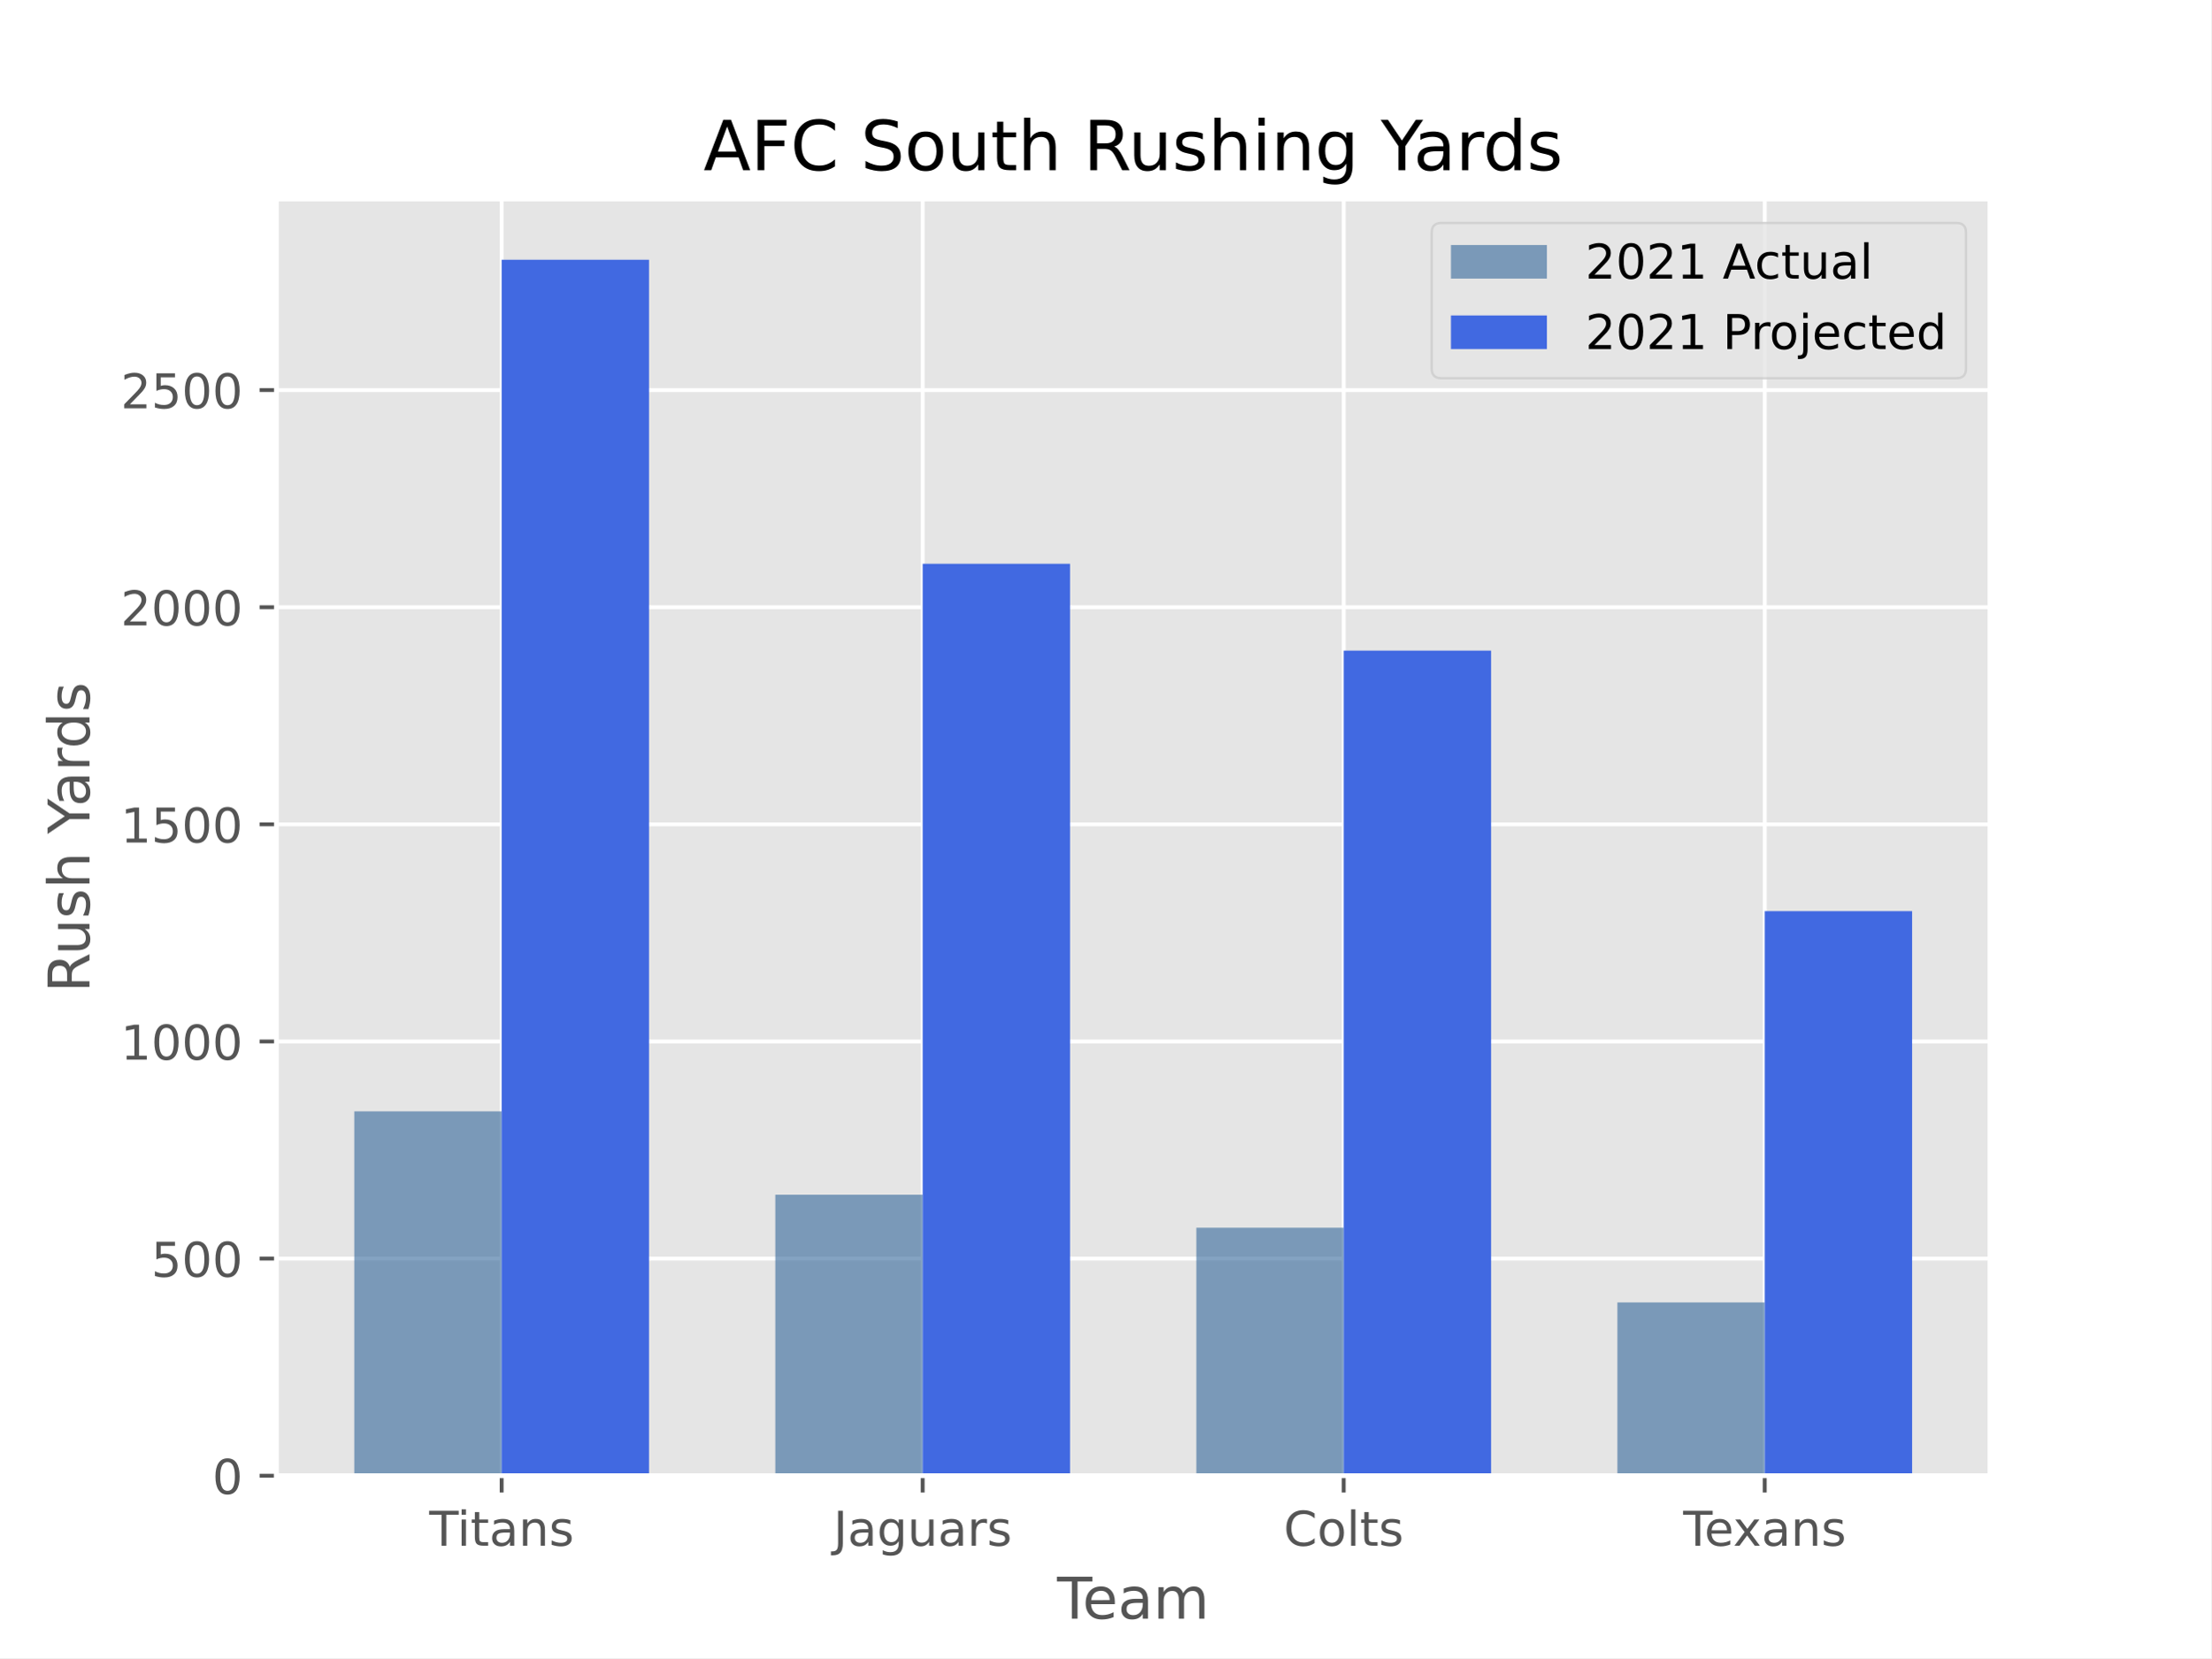
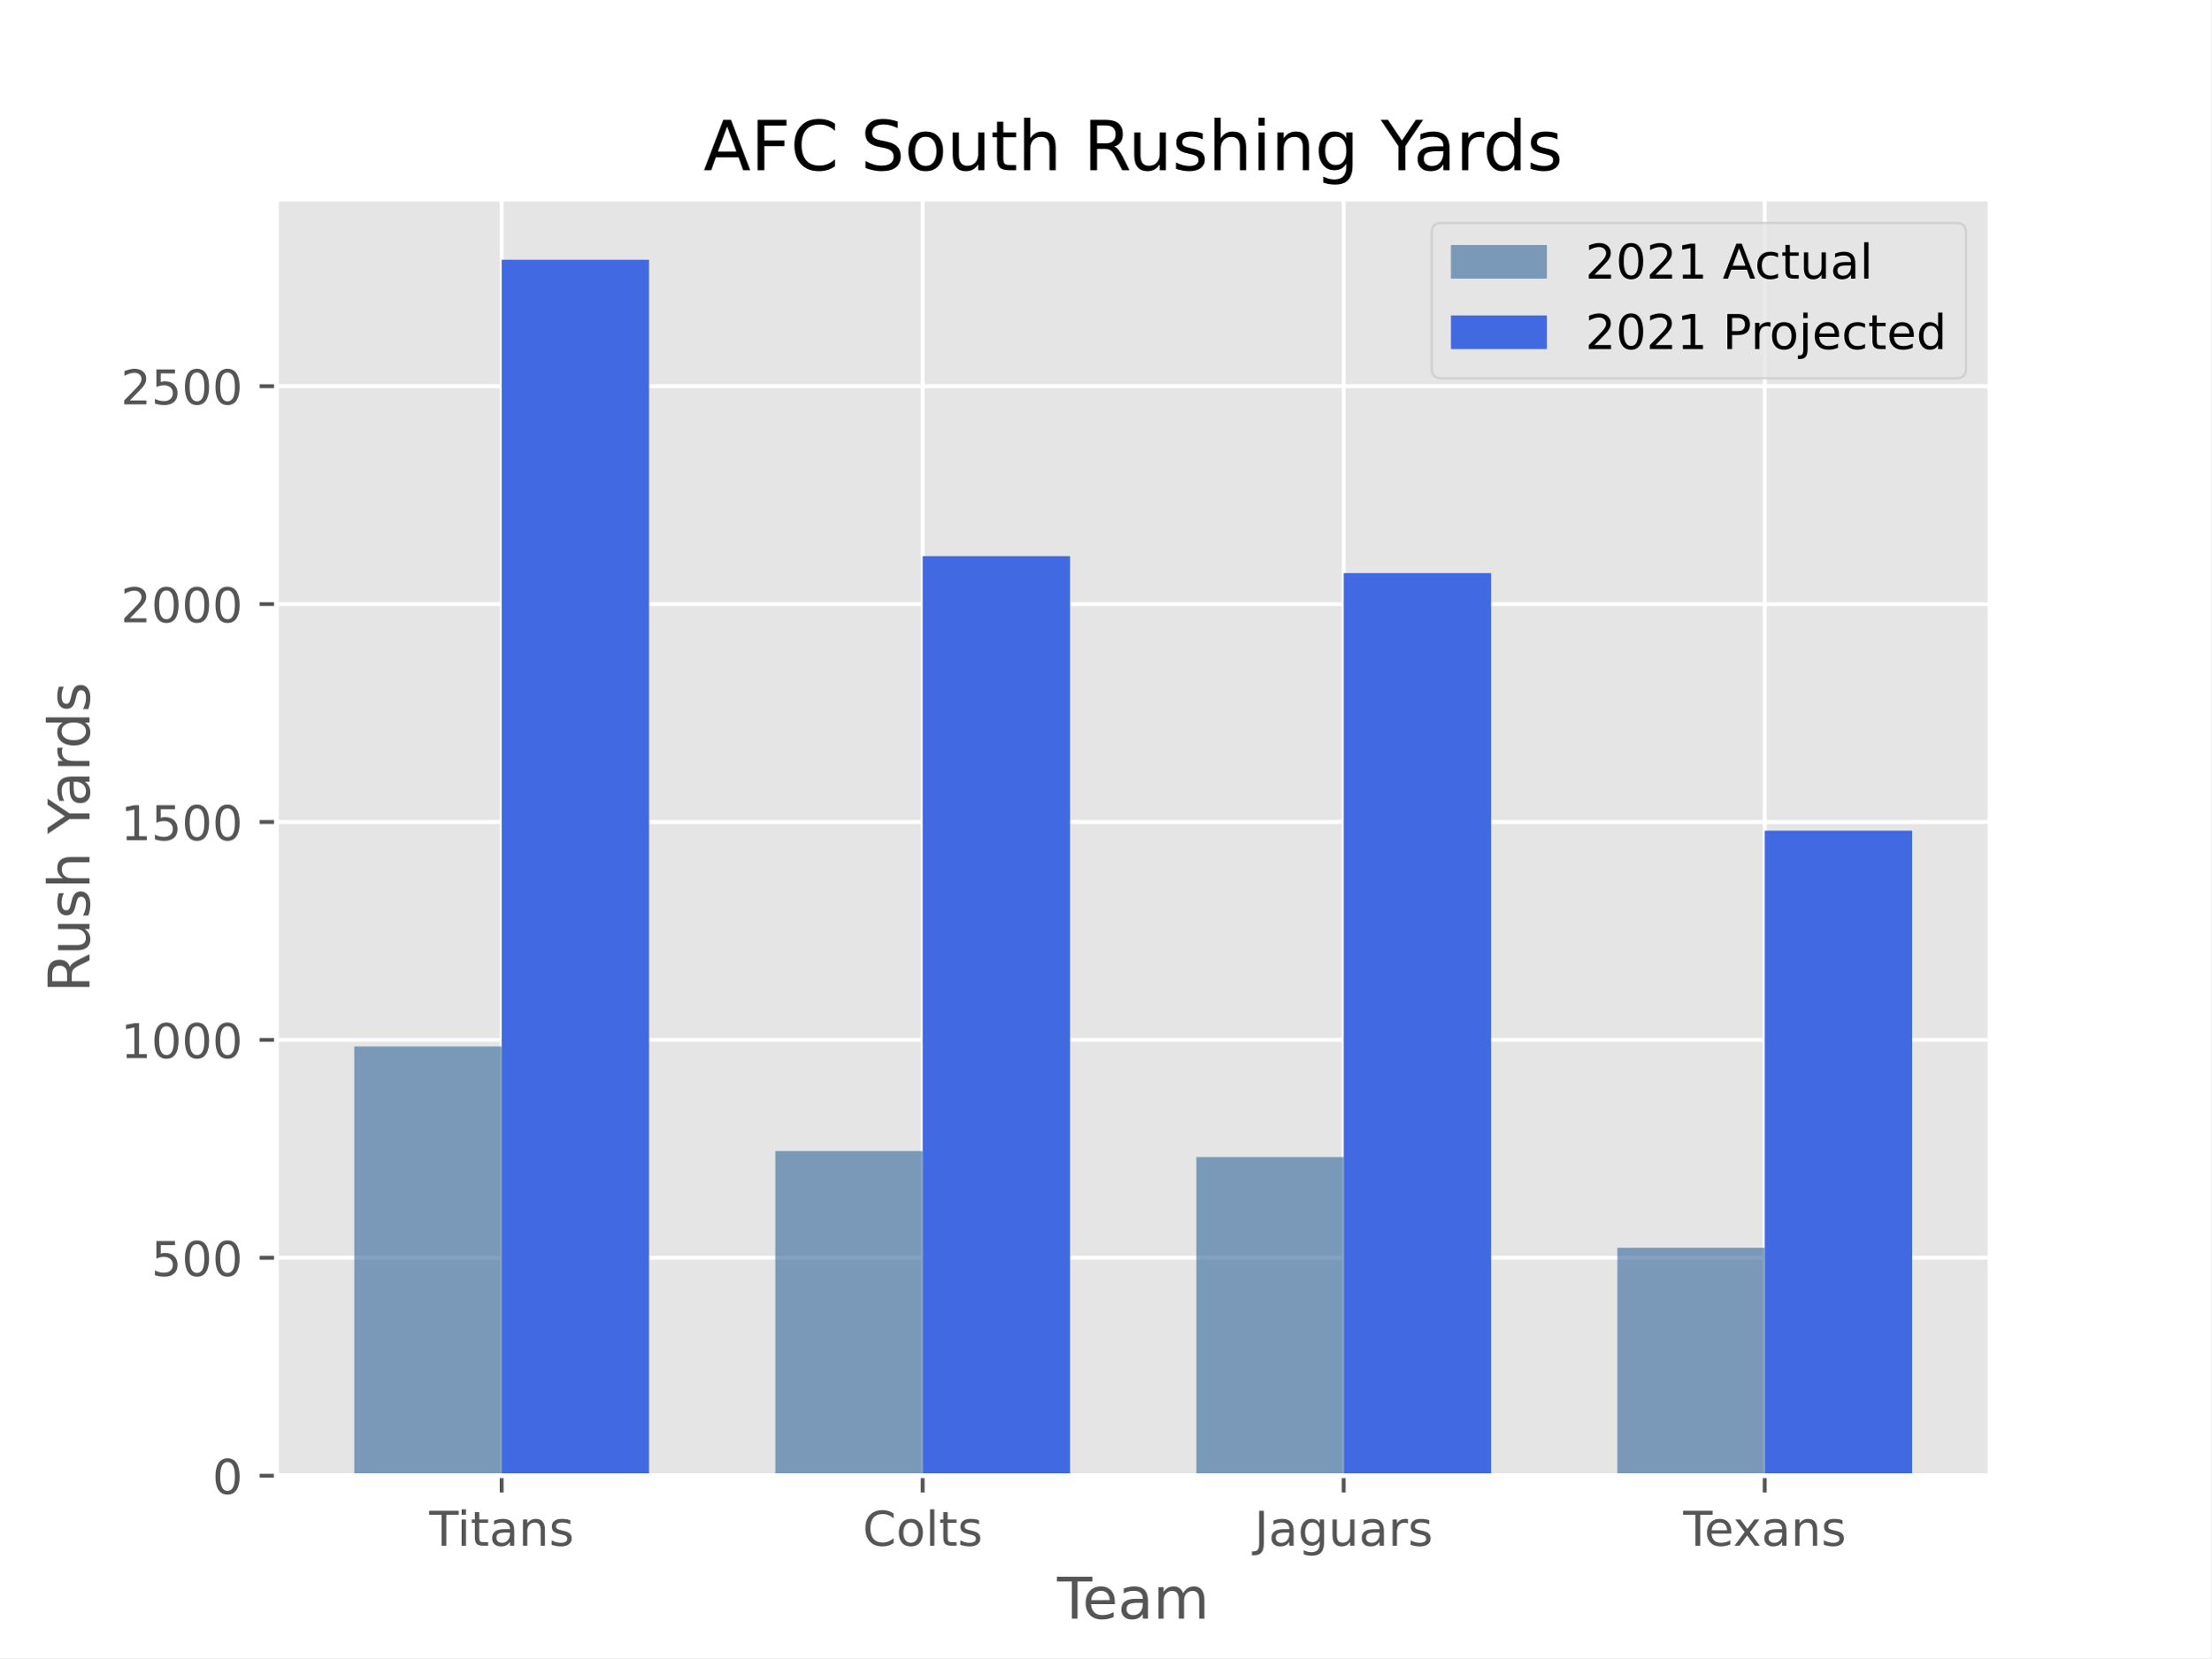
<svg xmlns="http://www.w3.org/2000/svg" xmlns:xlink="http://www.w3.org/1999/xlink" height="345.6pt" version="1.1" viewBox="0 0 460.8 345.6" width="460.8pt">
  <defs>
    <style type="text/css">*{stroke-linecap:butt;stroke-linejoin:round;}</style>
  </defs>
  <g id="figure_1">
    <g id="patch_1">
      <path d="M 0 345.6  L 460.8 345.6  L 460.8 0  L 0 0  z " style="fill:#ffffff;" />
    </g>
    <g id="axes_1">
      <g id="patch_2">
        <path d="M 57.6 307.584  L 414.72 307.584  L 414.72 41.472  L 57.6 41.472  z " style="fill:#e5e5e5;" />
      </g>
      <g id="matplotlib.axis_1">
        <g id="xtick_1">
          <g id="line2d_1">
-             <path clip-path="url(#pce9f0bbe43)" d="M 104.543 307.584  L 104.543 41.472  " style="fill:none;stroke:#ffffff;stroke-linecap:square;stroke-width:0.8;" />
+             <path clip-path="url(#p5e0b13468b)" d="M 104.543 307.584  L 104.543 41.472  " style="fill:none;stroke:#ffffff;stroke-linecap:square;stroke-width:0.8;" />
          </g>
          <g id="line2d_2">
            <defs>
-               <path d="M 0 0  L 0 3.5  " id="macc05a9738" style="stroke:#555555;stroke-width:0.8;" />
-             </defs>
-             <g>
-               <use style="fill:#555555;stroke:#555555;stroke-width:0.8;" x="104.543" xlink:href="#macc05a9738" y="307.584" />
+               <path d="M 0 0  L 0 3.5  " id="mba8534fff7" style="stroke:#555555;stroke-width:0.8;" />
+             </defs>
+             <g>
+               <use style="fill:#555555;stroke:#555555;stroke-width:0.8;" x="104.543" xlink:href="#mba8534fff7" y="307.584" />
            </g>
          </g>
          <g id="text_1">
            <g style="fill:#555555;" transform="translate(89.45892 322.1824)scale(0.1 -0.1)">
              <defs>
                <path d="M -19 4666  L 3928 4666  L 3928 4134  L 2272 4134  L 2272 0  L 1638 0  L 1638 4134  L -19 4134  L -19 4666  z " id="DejaVuSans-54" transform="scale(0.015625)" />
                <path d="M 603 3500  L 1178 3500  L 1178 0  L 603 0  L 603 3500  z M 603 4863  L 1178 4863  L 1178 4134  L 603 4134  L 603 4863  z " id="DejaVuSans-69" transform="scale(0.015625)" />
                <path d="M 1172 4494  L 1172 3500  L 2356 3500  L 2356 3053  L 1172 3053  L 1172 1153  Q 1172 725 1289 603  Q 1406 481 1766 481  L 2356 481  L 2356 0  L 1766 0  Q 1100 0 847 248  Q 594 497 594 1153  L 594 3053  L 172 3053  L 172 3500  L 594 3500  L 594 4494  L 1172 4494  z " id="DejaVuSans-74" transform="scale(0.015625)" />
                <path d="M 2194 1759  Q 1497 1759 1228 1600  Q 959 1441 959 1056  Q 959 750 1161 570  Q 1363 391 1709 391  Q 2188 391 2477 730  Q 2766 1069 2766 1631  L 2766 1759  L 2194 1759  z M 3341 1997  L 3341 0  L 2766 0  L 2766 531  Q 2569 213 2275 61  Q 1981 -91 1556 -91  Q 1019 -91 701 211  Q 384 513 384 1019  Q 384 1609 779 1909  Q 1175 2209 1959 2209  L 2766 2209  L 2766 2266  Q 2766 2663 2505 2880  Q 2244 3097 1772 3097  Q 1472 3097 1187 3025  Q 903 2953 641 2809  L 641 3341  Q 956 3463 1253 3523  Q 1550 3584 1831 3584  Q 2591 3584 2966 3190  Q 3341 2797 3341 1997  z " id="DejaVuSans-61" transform="scale(0.015625)" />
                <path d="M 3513 2113  L 3513 0  L 2938 0  L 2938 2094  Q 2938 2591 2744 2837  Q 2550 3084 2163 3084  Q 1697 3084 1428 2787  Q 1159 2491 1159 1978  L 1159 0  L 581 0  L 581 3500  L 1159 3500  L 1159 2956  Q 1366 3272 1645 3428  Q 1925 3584 2291 3584  Q 2894 3584 3203 3211  Q 3513 2838 3513 2113  z " id="DejaVuSans-6e" transform="scale(0.015625)" />
                <path d="M 2834 3397  L 2834 2853  Q 2591 2978 2328 3040  Q 2066 3103 1784 3103  Q 1356 3103 1142 2972  Q 928 2841 928 2578  Q 928 2378 1081 2264  Q 1234 2150 1697 2047  L 1894 2003  Q 2506 1872 2764 1633  Q 3022 1394 3022 966  Q 3022 478 2636 193  Q 2250 -91 1575 -91  Q 1294 -91 989 -36  Q 684 19 347 128  L 347 722  Q 666 556 975 473  Q 1284 391 1588 391  Q 1994 391 2212 530  Q 2431 669 2431 922  Q 2431 1156 2273 1281  Q 2116 1406 1581 1522  L 1381 1569  Q 847 1681 609 1914  Q 372 2147 372 2553  Q 372 3047 722 3315  Q 1072 3584 1716 3584  Q 2034 3584 2315 3537  Q 2597 3491 2834 3397  z " id="DejaVuSans-73" transform="scale(0.015625)" />
              </defs>
              <use xlink:href="#DejaVuSans-54" />
              <use x="57.959" xlink:href="#DejaVuSans-69" />
              <use x="85.742" xlink:href="#DejaVuSans-74" />
              <use x="124.951" xlink:href="#DejaVuSans-61" />
              <use x="186.23" xlink:href="#DejaVuSans-6e" />
              <use x="249.609" xlink:href="#DejaVuSans-73" />
            </g>
          </g>
        </g>
        <g id="xtick_2">
          <g id="line2d_3">
-             <path clip-path="url(#pce9f0bbe43)" d="M 192.288 307.584  L 192.288 41.472  " style="fill:none;stroke:#ffffff;stroke-linecap:square;stroke-width:0.8;" />
+             <path clip-path="url(#p5e0b13468b)" d="M 192.288 307.584  L 192.288 41.472  " style="fill:none;stroke:#ffffff;stroke-linecap:square;stroke-width:0.8;" />
          </g>
          <g id="line2d_4">
            <g>
-               <use style="fill:#555555;stroke:#555555;stroke-width:0.8;" x="192.288" xlink:href="#macc05a9738" y="307.584" />
+               <use style="fill:#555555;stroke:#555555;stroke-width:0.8;" x="192.288" xlink:href="#mba8534fff7" y="307.584" />
            </g>
          </g>
          <g id="text_2">
-             <g style="fill:#555555;" transform="translate(173.6815 322.1824)scale(0.1 -0.1)">
+             <g style="fill:#555555;" transform="translate(179.7831 322.1824)scale(0.1 -0.1)">
+               <defs>
+                 <path d="M 4122 4306  L 4122 3641  Q 3803 3938 3442 4084  Q 3081 4231 2675 4231  Q 1875 4231 1450 3742  Q 1025 3253 1025 2328  Q 1025 1406 1450 917  Q 1875 428 2675 428  Q 3081 428 3442 575  Q 3803 722 4122 1019  L 4122 359  Q 3791 134 3420 21  Q 3050 -91 2638 -91  Q 1578 -91 968 557  Q 359 1206 359 2328  Q 359 3453 968 4101  Q 1578 4750 2638 4750  Q 3056 4750 3426 4639  Q 3797 4528 4122 4306  z " id="DejaVuSans-43" transform="scale(0.015625)" />
+                 <path d="M 1959 3097  Q 1497 3097 1228 2736  Q 959 2375 959 1747  Q 959 1119 1226 758  Q 1494 397 1959 397  Q 2419 397 2687 759  Q 2956 1122 2956 1747  Q 2956 2369 2687 2733  Q 2419 3097 1959 3097  z M 1959 3584  Q 2709 3584 3137 3096  Q 3566 2609 3566 1747  Q 3566 888 3137 398  Q 2709 -91 1959 -91  Q 1206 -91 779 398  Q 353 888 353 1747  Q 353 2609 779 3096  Q 1206 3584 1959 3584  z " id="DejaVuSans-6f" transform="scale(0.015625)" />
+                 <path d="M 603 4863  L 1178 4863  L 1178 0  L 603 0  L 603 4863  z " id="DejaVuSans-6c" transform="scale(0.015625)" />
+               </defs>
+               <use xlink:href="#DejaVuSans-43" />
+               <use x="69.824" xlink:href="#DejaVuSans-6f" />
+               <use x="131.006" xlink:href="#DejaVuSans-6c" />
+               <use x="158.789" xlink:href="#DejaVuSans-74" />
+               <use x="197.998" xlink:href="#DejaVuSans-73" />
+             </g>
+           </g>
+         </g>
+         <g id="xtick_3">
+           <g id="line2d_5">
+             <path clip-path="url(#p5e0b13468b)" d="M 280.032 307.584  L 280.032 41.472  " style="fill:none;stroke:#ffffff;stroke-linecap:square;stroke-width:0.8;" />
+           </g>
+           <g id="line2d_6">
+             <g>
+               <use style="fill:#555555;stroke:#555555;stroke-width:0.8;" x="280.032" xlink:href="#mba8534fff7" y="307.584" />
+             </g>
+           </g>
+           <g id="text_3">
+             <g style="fill:#555555;" transform="translate(261.426 322.1824)scale(0.1 -0.1)">
              <defs>
                <path d="M 628 4666  L 1259 4666  L 1259 325  Q 1259 -519 939 -900  Q 619 -1281 -91 -1281  L -331 -1281  L -331 -750  L -134 -750  Q 284 -750 456 -515  Q 628 -281 628 325  L 628 4666  z " id="DejaVuSans-4a" transform="scale(0.015625)" />
                <path d="M 2906 1791  Q 2906 2416 2648 2759  Q 2391 3103 1925 3103  Q 1463 3103 1205 2759  Q 947 2416 947 1791  Q 947 1169 1205 825  Q 1463 481 1925 481  Q 2391 481 2648 825  Q 2906 1169 2906 1791  z M 3481 434  Q 3481 -459 3084 -895  Q 2688 -1331 1869 -1331  Q 1566 -1331 1297 -1286  Q 1028 -1241 775 -1147  L 775 -588  Q 1028 -725 1275 -790  Q 1522 -856 1778 -856  Q 2344 -856 2625 -561  Q 2906 -266 2906 331  L 2906 616  Q 2728 306 2450 153  Q 2172 0 1784 0  Q 1141 0 747 490  Q 353 981 353 1791  Q 353 2603 747 3093  Q 1141 3584 1784 3584  Q 2172 3584 2450 3431  Q 2728 3278 2906 2969  L 2906 3500  L 3481 3500  L 3481 434  z " id="DejaVuSans-67" transform="scale(0.015625)" />
                <path d="M 544 1381  L 544 3500  L 1119 3500  L 1119 1403  Q 1119 906 1312 657  Q 1506 409 1894 409  Q 2359 409 2629 706  Q 2900 1003 2900 1516  L 2900 3500  L 3475 3500  L 3475 0  L 2900 0  L 2900 538  Q 2691 219 2414 64  Q 2138 -91 1772 -91  Q 1169 -91 856 284  Q 544 659 544 1381  z M 1991 3584  L 1991 3584  z " id="DejaVuSans-75" transform="scale(0.015625)" />
                <path d="M 2631 2963  Q 2534 3019 2420 3045  Q 2306 3072 2169 3072  Q 1681 3072 1420 2755  Q 1159 2438 1159 1844  L 1159 0  L 581 0  L 581 3500  L 1159 3500  L 1159 2956  Q 1341 3275 1631 3429  Q 1922 3584 2338 3584  Q 2397 3584 2469 3576  Q 2541 3569 2628 3553  L 2631 2963  z " id="DejaVuSans-72" transform="scale(0.015625)" />
              </defs>
              <use xlink:href="#DejaVuSans-4a" />
              <use x="29.492" xlink:href="#DejaVuSans-61" />
              <use x="90.771" xlink:href="#DejaVuSans-67" />
              <use x="154.248" xlink:href="#DejaVuSans-75" />
              <use x="217.627" xlink:href="#DejaVuSans-61" />
              <use x="278.906" xlink:href="#DejaVuSans-72" />
              <use x="320.02" xlink:href="#DejaVuSans-73" />
            </g>
          </g>
        </g>
-         <g id="xtick_3">
-           <g id="line2d_5">
-             <path clip-path="url(#pce9f0bbe43)" d="M 280.032 307.584  L 280.032 41.472  " style="fill:none;stroke:#ffffff;stroke-linecap:square;stroke-width:0.8;" />
-           </g>
-           <g id="line2d_6">
-             <g>
-               <use style="fill:#555555;stroke:#555555;stroke-width:0.8;" x="280.032" xlink:href="#macc05a9738" y="307.584" />
-             </g>
-           </g>
-           <g id="text_3">
-             <g style="fill:#555555;" transform="translate(267.5275 322.1824)scale(0.1 -0.1)">
-               <defs>
-                 <path d="M 4122 4306  L 4122 3641  Q 3803 3938 3442 4084  Q 3081 4231 2675 4231  Q 1875 4231 1450 3742  Q 1025 3253 1025 2328  Q 1025 1406 1450 917  Q 1875 428 2675 428  Q 3081 428 3442 575  Q 3803 722 4122 1019  L 4122 359  Q 3791 134 3420 21  Q 3050 -91 2638 -91  Q 1578 -91 968 557  Q 359 1206 359 2328  Q 359 3453 968 4101  Q 1578 4750 2638 4750  Q 3056 4750 3426 4639  Q 3797 4528 4122 4306  z " id="DejaVuSans-43" transform="scale(0.015625)" />
-                 <path d="M 1959 3097  Q 1497 3097 1228 2736  Q 959 2375 959 1747  Q 959 1119 1226 758  Q 1494 397 1959 397  Q 2419 397 2687 759  Q 2956 1122 2956 1747  Q 2956 2369 2687 2733  Q 2419 3097 1959 3097  z M 1959 3584  Q 2709 3584 3137 3096  Q 3566 2609 3566 1747  Q 3566 888 3137 398  Q 2709 -91 1959 -91  Q 1206 -91 779 398  Q 353 888 353 1747  Q 353 2609 779 3096  Q 1206 3584 1959 3584  z " id="DejaVuSans-6f" transform="scale(0.015625)" />
-                 <path d="M 603 4863  L 1178 4863  L 1178 0  L 603 0  L 603 4863  z " id="DejaVuSans-6c" transform="scale(0.015625)" />
-               </defs>
-               <use xlink:href="#DejaVuSans-43" />
-               <use x="69.824" xlink:href="#DejaVuSans-6f" />
-               <use x="131.006" xlink:href="#DejaVuSans-6c" />
-               <use x="158.789" xlink:href="#DejaVuSans-74" />
-               <use x="197.998" xlink:href="#DejaVuSans-73" />
-             </g>
-           </g>
-         </g>
        <g id="xtick_4">
          <g id="line2d_7">
-             <path clip-path="url(#pce9f0bbe43)" d="M 367.777 307.584  L 367.777 41.472  " style="fill:none;stroke:#ffffff;stroke-linecap:square;stroke-width:0.8;" />
+             <path clip-path="url(#p5e0b13468b)" d="M 367.777 307.584  L 367.777 41.472  " style="fill:none;stroke:#ffffff;stroke-linecap:square;stroke-width:0.8;" />
          </g>
          <g id="line2d_8">
            <g>
-               <use style="fill:#555555;stroke:#555555;stroke-width:0.8;" x="367.777" xlink:href="#macc05a9738" y="307.584" />
+               <use style="fill:#555555;stroke:#555555;stroke-width:0.8;" x="367.777" xlink:href="#mba8534fff7" y="307.584" />
            </g>
          </g>
          <g id="text_4">
            <g style="fill:#555555;" transform="translate(350.7869 322.1824)scale(0.1 -0.1)">
              <defs>
                <path d="M 3597 1894  L 3597 1613  L 953 1613  Q 991 1019 1311 708  Q 1631 397 2203 397  Q 2534 397 2845 478  Q 3156 559 3463 722  L 3463 178  Q 3153 47 2828 -22  Q 2503 -91 2169 -91  Q 1331 -91 842 396  Q 353 884 353 1716  Q 353 2575 817 3079  Q 1281 3584 2069 3584  Q 2775 3584 3186 3129  Q 3597 2675 3597 1894  z M 3022 2063  Q 3016 2534 2758 2815  Q 2500 3097 2075 3097  Q 1594 3097 1305 2825  Q 1016 2553 972 2059  L 3022 2063  z " id="DejaVuSans-65" transform="scale(0.015625)" />
                <path d="M 3513 3500  L 2247 1797  L 3578 0  L 2900 0  L 1881 1375  L 863 0  L 184 0  L 1544 1831  L 300 3500  L 978 3500  L 1906 2253  L 2834 3500  L 3513 3500  z " id="DejaVuSans-78" transform="scale(0.015625)" />
              </defs>
              <use xlink:href="#DejaVuSans-54" />
              <use x="44.084" xlink:href="#DejaVuSans-65" />
              <use x="103.857" xlink:href="#DejaVuSans-78" />
              <use x="163.037" xlink:href="#DejaVuSans-61" />
              <use x="224.316" xlink:href="#DejaVuSans-6e" />
              <use x="287.695" xlink:href="#DejaVuSans-73" />
            </g>
          </g>
        </g>
        <g id="text_5">
          <g style="fill:#555555;" transform="translate(220.3022 337.3802)scale(0.12 -0.12)">
            <defs>
              <path d="M 3328 2828  Q 3544 3216 3844 3400  Q 4144 3584 4550 3584  Q 5097 3584 5394 3201  Q 5691 2819 5691 2113  L 5691 0  L 5113 0  L 5113 2094  Q 5113 2597 4934 2840  Q 4756 3084 4391 3084  Q 3944 3084 3684 2787  Q 3425 2491 3425 1978  L 3425 0  L 2847 0  L 2847 2094  Q 2847 2600 2669 2842  Q 2491 3084 2119 3084  Q 1678 3084 1418 2786  Q 1159 2488 1159 1978  L 1159 0  L 581 0  L 581 3500  L 1159 3500  L 1159 2956  Q 1356 3278 1631 3431  Q 1906 3584 2284 3584  Q 2666 3584 2933 3390  Q 3200 3197 3328 2828  z " id="DejaVuSans-6d" transform="scale(0.015625)" />
            </defs>
            <use xlink:href="#DejaVuSans-54" />
            <use x="44.084" xlink:href="#DejaVuSans-65" />
            <use x="105.607" xlink:href="#DejaVuSans-61" />
            <use x="166.887" xlink:href="#DejaVuSans-6d" />
          </g>
        </g>
      </g>
      <g id="matplotlib.axis_2">
        <g id="ytick_1">
          <g id="line2d_9">
-             <path clip-path="url(#pce9f0bbe43)" d="M 57.6 307.584  L 414.72 307.584  " style="fill:none;stroke:#ffffff;stroke-linecap:square;stroke-width:0.8;" />
+             <path clip-path="url(#p5e0b13468b)" d="M 57.6 307.584  L 414.72 307.584  " style="fill:none;stroke:#ffffff;stroke-linecap:square;stroke-width:0.8;" />
          </g>
          <g id="line2d_10">
            <defs>
-               <path d="M 0 0  L -3.5 0  " id="mad09da70f9" style="stroke:#555555;stroke-width:0.8;" />
-             </defs>
-             <g>
-               <use style="fill:#555555;stroke:#555555;stroke-width:0.8;" x="57.6" xlink:href="#mad09da70f9" y="307.584" />
+               <path d="M 0 0  L -3.5 0  " id="m6b59f42461" style="stroke:#555555;stroke-width:0.8;" />
+             </defs>
+             <g>
+               <use style="fill:#555555;stroke:#555555;stroke-width:0.8;" x="57.6" xlink:href="#m6b59f42461" y="307.584" />
            </g>
          </g>
          <g id="text_6">
            <g style="fill:#555555;" transform="translate(44.2375 311.3832)scale(0.1 -0.1)">
              <defs>
                <path d="M 2034 4250  Q 1547 4250 1301 3770  Q 1056 3291 1056 2328  Q 1056 1369 1301 889  Q 1547 409 2034 409  Q 2525 409 2770 889  Q 3016 1369 3016 2328  Q 3016 3291 2770 3770  Q 2525 4250 2034 4250  z M 2034 4750  Q 2819 4750 3233 4129  Q 3647 3509 3647 2328  Q 3647 1150 3233 529  Q 2819 -91 2034 -91  Q 1250 -91 836 529  Q 422 1150 422 2328  Q 422 3509 836 4129  Q 1250 4750 2034 4750  z " id="DejaVuSans-30" transform="scale(0.015625)" />
              </defs>
              <use xlink:href="#DejaVuSans-30" />
            </g>
          </g>
        </g>
        <g id="ytick_2">
          <g id="line2d_11">
-             <path clip-path="url(#pce9f0bbe43)" d="M 57.6 262.327  L 414.72 262.327  " style="fill:none;stroke:#ffffff;stroke-linecap:square;stroke-width:0.8;" />
+             <path clip-path="url(#p5e0b13468b)" d="M 57.6 262.165  L 414.72 262.165  " style="fill:none;stroke:#ffffff;stroke-linecap:square;stroke-width:0.8;" />
          </g>
          <g id="line2d_12">
            <g>
-               <use style="fill:#555555;stroke:#555555;stroke-width:0.8;" x="57.6" xlink:href="#mad09da70f9" y="262.327" />
+               <use style="fill:#555555;stroke:#555555;stroke-width:0.8;" x="57.6" xlink:href="#m6b59f42461" y="262.165" />
            </g>
          </g>
          <g id="text_7">
-             <g style="fill:#555555;" transform="translate(31.5125 266.1261)scale(0.1 -0.1)">
+             <g style="fill:#555555;" transform="translate(31.5125 265.9639)scale(0.1 -0.1)">
              <defs>
                <path d="M 691 4666  L 3169 4666  L 3169 4134  L 1269 4134  L 1269 2991  Q 1406 3038 1543 3061  Q 1681 3084 1819 3084  Q 2600 3084 3056 2656  Q 3513 2228 3513 1497  Q 3513 744 3044 326  Q 2575 -91 1722 -91  Q 1428 -91 1123 -41  Q 819 9 494 109  L 494 744  Q 775 591 1075 516  Q 1375 441 1709 441  Q 2250 441 2565 725  Q 2881 1009 2881 1497  Q 2881 1984 2565 2268  Q 2250 2553 1709 2553  Q 1456 2553 1204 2497  Q 953 2441 691 2322  L 691 4666  z " id="DejaVuSans-35" transform="scale(0.015625)" />
              </defs>
              <use xlink:href="#DejaVuSans-35" />
              <use x="63.623" xlink:href="#DejaVuSans-30" />
              <use x="127.246" xlink:href="#DejaVuSans-30" />
            </g>
          </g>
        </g>
        <g id="ytick_3">
          <g id="line2d_13">
-             <path clip-path="url(#pce9f0bbe43)" d="M 57.6 217.07  L 414.72 217.07  " style="fill:none;stroke:#ffffff;stroke-linecap:square;stroke-width:0.8;" />
+             <path clip-path="url(#p5e0b13468b)" d="M 57.6 216.745  L 414.72 216.745  " style="fill:none;stroke:#ffffff;stroke-linecap:square;stroke-width:0.8;" />
          </g>
          <g id="line2d_14">
            <g>
-               <use style="fill:#555555;stroke:#555555;stroke-width:0.8;" x="57.6" xlink:href="#mad09da70f9" y="217.07" />
+               <use style="fill:#555555;stroke:#555555;stroke-width:0.8;" x="57.6" xlink:href="#m6b59f42461" y="216.745" />
            </g>
          </g>
          <g id="text_8">
-             <g style="fill:#555555;" transform="translate(25.15 220.8689)scale(0.1 -0.1)">
+             <g style="fill:#555555;" transform="translate(25.15 220.5445)scale(0.1 -0.1)">
              <defs>
                <path d="M 794 531  L 1825 531  L 1825 4091  L 703 3866  L 703 4441  L 1819 4666  L 2450 4666  L 2450 531  L 3481 531  L 3481 0  L 794 0  L 794 531  z " id="DejaVuSans-31" transform="scale(0.015625)" />
              </defs>
              <use xlink:href="#DejaVuSans-31" />
              <use x="63.623" xlink:href="#DejaVuSans-30" />
              <use x="127.246" xlink:href="#DejaVuSans-30" />
              <use x="190.869" xlink:href="#DejaVuSans-30" />
            </g>
          </g>
        </g>
        <g id="ytick_4">
          <g id="line2d_15">
-             <path clip-path="url(#pce9f0bbe43)" d="M 57.6 171.813  L 414.72 171.813  " style="fill:none;stroke:#ffffff;stroke-linecap:square;stroke-width:0.8;" />
+             <path clip-path="url(#p5e0b13468b)" d="M 57.6 171.326  L 414.72 171.326  " style="fill:none;stroke:#ffffff;stroke-linecap:square;stroke-width:0.8;" />
          </g>
          <g id="line2d_16">
            <g>
-               <use style="fill:#555555;stroke:#555555;stroke-width:0.8;" x="57.6" xlink:href="#mad09da70f9" y="171.813" />
+               <use style="fill:#555555;stroke:#555555;stroke-width:0.8;" x="57.6" xlink:href="#m6b59f42461" y="171.326" />
            </g>
          </g>
          <g id="text_9">
-             <g style="fill:#555555;" transform="translate(25.15 175.6118)scale(0.1 -0.1)">
+             <g style="fill:#555555;" transform="translate(25.15 175.1252)scale(0.1 -0.1)">
              <use xlink:href="#DejaVuSans-31" />
              <use x="63.623" xlink:href="#DejaVuSans-35" />
              <use x="127.246" xlink:href="#DejaVuSans-30" />
              <use x="190.869" xlink:href="#DejaVuSans-30" />
            </g>
          </g>
        </g>
        <g id="ytick_5">
          <g id="line2d_17">
-             <path clip-path="url(#pce9f0bbe43)" d="M 57.6 126.555  L 414.72 126.555  " style="fill:none;stroke:#ffffff;stroke-linecap:square;stroke-width:0.8;" />
+             <path clip-path="url(#p5e0b13468b)" d="M 57.6 125.907  L 414.72 125.907  " style="fill:none;stroke:#ffffff;stroke-linecap:square;stroke-width:0.8;" />
          </g>
          <g id="line2d_18">
            <g>
-               <use style="fill:#555555;stroke:#555555;stroke-width:0.8;" x="57.6" xlink:href="#mad09da70f9" y="126.555" />
+               <use style="fill:#555555;stroke:#555555;stroke-width:0.8;" x="57.6" xlink:href="#m6b59f42461" y="125.907" />
            </g>
          </g>
          <g id="text_10">
-             <g style="fill:#555555;" transform="translate(25.15 130.3546)scale(0.1 -0.1)">
+             <g style="fill:#555555;" transform="translate(25.15 129.7058)scale(0.1 -0.1)">
              <defs>
                <path d="M 1228 531  L 3431 531  L 3431 0  L 469 0  L 469 531  Q 828 903 1448 1529  Q 2069 2156 2228 2338  Q 2531 2678 2651 2914  Q 2772 3150 2772 3378  Q 2772 3750 2511 3984  Q 2250 4219 1831 4219  Q 1534 4219 1204 4116  Q 875 4013 500 3803  L 500 4441  Q 881 4594 1212 4672  Q 1544 4750 1819 4750  Q 2544 4750 2975 4387  Q 3406 4025 3406 3419  Q 3406 3131 3298 2873  Q 3191 2616 2906 2266  Q 2828 2175 2409 1742  Q 1991 1309 1228 531  z " id="DejaVuSans-32" transform="scale(0.015625)" />
              </defs>
              <use xlink:href="#DejaVuSans-32" />
              <use x="63.623" xlink:href="#DejaVuSans-30" />
              <use x="127.246" xlink:href="#DejaVuSans-30" />
              <use x="190.869" xlink:href="#DejaVuSans-30" />
            </g>
          </g>
        </g>
        <g id="ytick_6">
          <g id="line2d_19">
-             <path clip-path="url(#pce9f0bbe43)" d="M 57.6 81.298  L 414.72 81.298  " style="fill:none;stroke:#ffffff;stroke-linecap:square;stroke-width:0.8;" />
+             <path clip-path="url(#p5e0b13468b)" d="M 57.6 80.487  L 414.72 80.487  " style="fill:none;stroke:#ffffff;stroke-linecap:square;stroke-width:0.8;" />
          </g>
          <g id="line2d_20">
            <g>
-               <use style="fill:#555555;stroke:#555555;stroke-width:0.8;" x="57.6" xlink:href="#mad09da70f9" y="81.298" />
+               <use style="fill:#555555;stroke:#555555;stroke-width:0.8;" x="57.6" xlink:href="#m6b59f42461" y="80.487" />
            </g>
          </g>
          <g id="text_11">
-             <g style="fill:#555555;" transform="translate(25.15 85.0975)scale(0.1 -0.1)">
+             <g style="fill:#555555;" transform="translate(25.15 84.28645)scale(0.1 -0.1)">
              <use xlink:href="#DejaVuSans-32" />
              <use x="63.623" xlink:href="#DejaVuSans-35" />
              <use x="127.246" xlink:href="#DejaVuSans-30" />
              <use x="190.869" xlink:href="#DejaVuSans-30" />
            </g>
          </g>
        </g>
        <g id="text_12">
          <g style="fill:#555555;" transform="translate(18.65438 206.8774)rotate(-90)scale(0.12 -0.12)">
            <defs>
              <path d="M 2841 2188  Q 3044 2119 3236 1894  Q 3428 1669 3622 1275  L 4263 0  L 3584 0  L 2988 1197  Q 2756 1666 2539 1819  Q 2322 1972 1947 1972  L 1259 1972  L 1259 0  L 628 0  L 628 4666  L 2053 4666  Q 2853 4666 3247 4331  Q 3641 3997 3641 3322  Q 3641 2881 3436 2590  Q 3231 2300 2841 2188  z M 1259 4147  L 1259 2491  L 2053 2491  Q 2509 2491 2742 2702  Q 2975 2913 2975 3322  Q 2975 3731 2742 3939  Q 2509 4147 2053 4147  L 1259 4147  z " id="DejaVuSans-52" transform="scale(0.015625)" />
              <path d="M 3513 2113  L 3513 0  L 2938 0  L 2938 2094  Q 2938 2591 2744 2837  Q 2550 3084 2163 3084  Q 1697 3084 1428 2787  Q 1159 2491 1159 1978  L 1159 0  L 581 0  L 581 4863  L 1159 4863  L 1159 2956  Q 1366 3272 1645 3428  Q 1925 3584 2291 3584  Q 2894 3584 3203 3211  Q 3513 2838 3513 2113  z " id="DejaVuSans-68" transform="scale(0.015625)" />
              <path id="DejaVuSans-20" transform="scale(0.015625)" />
              <path d="M -13 4666  L 666 4666  L 1959 2747  L 3244 4666  L 3922 4666  L 2272 2222  L 2272 0  L 1638 0  L 1638 2222  L -13 4666  z " id="DejaVuSans-59" transform="scale(0.015625)" />
              <path d="M 2906 2969  L 2906 4863  L 3481 4863  L 3481 0  L 2906 0  L 2906 525  Q 2725 213 2448 61  Q 2172 -91 1784 -91  Q 1150 -91 751 415  Q 353 922 353 1747  Q 353 2572 751 3078  Q 1150 3584 1784 3584  Q 2172 3584 2448 3432  Q 2725 3281 2906 2969  z M 947 1747  Q 947 1113 1208 752  Q 1469 391 1925 391  Q 2381 391 2643 752  Q 2906 1113 2906 1747  Q 2906 2381 2643 2742  Q 2381 3103 1925 3103  Q 1469 3103 1208 2742  Q 947 2381 947 1747  z " id="DejaVuSans-64" transform="scale(0.015625)" />
            </defs>
            <use xlink:href="#DejaVuSans-52" />
            <use x="64.982" xlink:href="#DejaVuSans-75" />
            <use x="128.361" xlink:href="#DejaVuSans-73" />
            <use x="180.461" xlink:href="#DejaVuSans-68" />
            <use x="243.84" xlink:href="#DejaVuSans-20" />
            <use x="275.627" xlink:href="#DejaVuSans-59" />
            <use x="322.961" xlink:href="#DejaVuSans-61" />
            <use x="384.24" xlink:href="#DejaVuSans-72" />
            <use x="423.604" xlink:href="#DejaVuSans-64" />
            <use x="487.08" xlink:href="#DejaVuSans-73" />
          </g>
        </g>
      </g>
      <g id="patch_3">
-         <path clip-path="url(#pce9f0bbe43)" d="M 73.833 307.584  L 104.543 307.584  L 104.543 231.643  L 73.833 231.643  z " style="fill:#336699;fill-opacity:0.6;" />
+         <path clip-path="url(#p5e0b13468b)" d="M 73.833 307.584  L 104.543 307.584  L 104.543 218.108  L 73.833 218.108  z " style="fill:#336699;fill-opacity:0.6;" />
      </g>
      <g id="patch_4">
-         <path clip-path="url(#pce9f0bbe43)" d="M 161.577 307.584  L 192.288 307.584  L 192.288 249.021  L 161.577 249.021  z " style="fill:#336699;fill-opacity:0.6;" />
+         <path clip-path="url(#p5e0b13468b)" d="M 161.577 307.584  L 192.288 307.584  L 192.288 239.909  L 161.577 239.909  z " style="fill:#336699;fill-opacity:0.6;" />
      </g>
      <g id="patch_5">
-         <path clip-path="url(#pce9f0bbe43)" d="M 249.322 307.584  L 280.032 307.584  L 280.032 255.9  L 249.322 255.9  z " style="fill:#336699;fill-opacity:0.6;" />
+         <path clip-path="url(#p5e0b13468b)" d="M 249.322 307.584  L 280.032 307.584  L 280.032 241.181  L 249.322 241.181  z " style="fill:#336699;fill-opacity:0.6;" />
      </g>
      <g id="patch_6">
-         <path clip-path="url(#pce9f0bbe43)" d="M 337.066 307.584  L 367.777 307.584  L 367.777 271.469  L 337.066 271.469  z " style="fill:#336699;fill-opacity:0.6;" />
+         <path clip-path="url(#p5e0b13468b)" d="M 337.066 307.584  L 367.777 307.584  L 367.777 260.075  L 337.066 260.075  z " style="fill:#336699;fill-opacity:0.6;" />
      </g>
      <g id="patch_7">
-         <path clip-path="url(#pce9f0bbe43)" d="M 104.543 307.584  L 135.254 307.584  L 135.254 54.144  L 104.543 54.144  z " style="fill:#4169e1;" />
+         <path clip-path="url(#p5e0b13468b)" d="M 104.543 307.584  L 135.254 307.584  L 135.254 54.144  L 104.543 54.144  z " style="fill:#4169e1;" />
      </g>
      <g id="patch_8">
-         <path clip-path="url(#pce9f0bbe43)" d="M 192.288 307.584  L 222.998 307.584  L 222.998 117.504  L 192.288 117.504  z " style="fill:#4169e1;" />
+         <path clip-path="url(#p5e0b13468b)" d="M 192.288 307.584  L 222.998 307.584  L 222.998 115.914  L 192.288 115.914  z " style="fill:#4169e1;" />
      </g>
      <g id="patch_9">
-         <path clip-path="url(#pce9f0bbe43)" d="M 280.032 307.584  L 310.743 307.584  L 310.743 135.607  L 280.032 135.607  z " style="fill:#4169e1;" />
+         <path clip-path="url(#p5e0b13468b)" d="M 280.032 307.584  L 310.743 307.584  L 310.743 119.457  L 280.032 119.457  z " style="fill:#4169e1;" />
      </g>
      <g id="patch_10">
-         <path clip-path="url(#pce9f0bbe43)" d="M 367.777 307.584  L 398.487 307.584  L 398.487 189.915  L 367.777 189.915  z " style="fill:#4169e1;" />
+         <path clip-path="url(#p5e0b13468b)" d="M 367.777 307.584  L 398.487 307.584  L 398.487 173.143  L 367.777 173.143  z " style="fill:#4169e1;" />
      </g>
      <g id="patch_11">
        <path d="M 57.6 307.584  L 57.6 41.472  " style="fill:none;stroke:#ffffff;stroke-linecap:square;stroke-linejoin:miter;" />
      </g>
      <g id="patch_12">
        <path d="M 414.72 307.584  L 414.72 41.472  " style="fill:none;stroke:#ffffff;stroke-linecap:square;stroke-linejoin:miter;" />
      </g>
      <g id="patch_13">
        <path d="M 57.6 307.584  L 414.72 307.584  " style="fill:none;stroke:#ffffff;stroke-linecap:square;stroke-linejoin:miter;" />
      </g>
      <g id="patch_14">
        <path d="M 57.6 41.472  L 414.72 41.472  " style="fill:none;stroke:#ffffff;stroke-linecap:square;stroke-linejoin:miter;" />
      </g>
      <g id="text_13">
        <g transform="translate(146.6111 35.472)scale(0.144 -0.144)">
          <defs>
            <path d="M 2188 4044  L 1331 1722  L 3047 1722  L 2188 4044  z M 1831 4666  L 2547 4666  L 4325 0  L 3669 0  L 3244 1197  L 1141 1197  L 716 0  L 50 0  L 1831 4666  z " id="DejaVuSans-41" transform="scale(0.015625)" />
            <path d="M 628 4666  L 3309 4666  L 3309 4134  L 1259 4134  L 1259 2759  L 3109 2759  L 3109 2228  L 1259 2228  L 1259 0  L 628 0  L 628 4666  z " id="DejaVuSans-46" transform="scale(0.015625)" />
            <path d="M 3425 4513  L 3425 3897  Q 3066 4069 2747 4153  Q 2428 4238 2131 4238  Q 1616 4238 1336 4038  Q 1056 3838 1056 3469  Q 1056 3159 1242 3001  Q 1428 2844 1947 2747  L 2328 2669  Q 3034 2534 3370 2195  Q 3706 1856 3706 1288  Q 3706 609 3251 259  Q 2797 -91 1919 -91  Q 1588 -91 1214 -16  Q 841 59 441 206  L 441 856  Q 825 641 1194 531  Q 1563 422 1919 422  Q 2459 422 2753 634  Q 3047 847 3047 1241  Q 3047 1584 2836 1778  Q 2625 1972 2144 2069  L 1759 2144  Q 1053 2284 737 2584  Q 422 2884 422 3419  Q 422 4038 858 4394  Q 1294 4750 2059 4750  Q 2388 4750 2728 4690  Q 3069 4631 3425 4513  z " id="DejaVuSans-53" transform="scale(0.015625)" />
          </defs>
          <use xlink:href="#DejaVuSans-41" />
          <use x="68.408" xlink:href="#DejaVuSans-46" />
          <use x="125.928" xlink:href="#DejaVuSans-43" />
          <use x="195.752" xlink:href="#DejaVuSans-20" />
          <use x="227.539" xlink:href="#DejaVuSans-53" />
          <use x="291.016" xlink:href="#DejaVuSans-6f" />
          <use x="352.197" xlink:href="#DejaVuSans-75" />
          <use x="415.576" xlink:href="#DejaVuSans-74" />
          <use x="454.785" xlink:href="#DejaVuSans-68" />
          <use x="518.164" xlink:href="#DejaVuSans-20" />
          <use x="549.951" xlink:href="#DejaVuSans-52" />
          <use x="614.934" xlink:href="#DejaVuSans-75" />
          <use x="678.312" xlink:href="#DejaVuSans-73" />
          <use x="730.412" xlink:href="#DejaVuSans-68" />
          <use x="793.791" xlink:href="#DejaVuSans-69" />
          <use x="821.574" xlink:href="#DejaVuSans-6e" />
          <use x="884.953" xlink:href="#DejaVuSans-67" />
          <use x="948.43" xlink:href="#DejaVuSans-20" />
          <use x="980.217" xlink:href="#DejaVuSans-59" />
          <use x="1027.551" xlink:href="#DejaVuSans-61" />
          <use x="1088.83" xlink:href="#DejaVuSans-72" />
          <use x="1128.193" xlink:href="#DejaVuSans-64" />
          <use x="1191.67" xlink:href="#DejaVuSans-73" />
        </g>
      </g>
      <g id="legend_1">
        <g id="patch_15">
          <path d="M 300.381 78.828  L 407.72 78.828  Q 409.72 78.828 409.72 76.828  L 409.72 48.472  Q 409.72 46.472 407.72 46.472  L 300.381 46.472  Q 298.381 46.472 298.381 48.472  L 298.381 76.828  Q 298.381 78.828 300.381 78.828  z " style="fill:#e5e5e5;opacity:0.8;stroke:#cccccc;stroke-linejoin:miter;stroke-width:0.5;" />
        </g>
        <g id="patch_16">
          <path d="M 302.381 58.07  L 322.381 58.07  L 322.381 51.07  L 302.381 51.07  z " style="fill:#336699;fill-opacity:0.6;" />
        </g>
        <g id="text_14">
          <g transform="translate(330.3809 58.07044)scale(0.1 -0.1)">
            <defs>
              <path d="M 3122 3366  L 3122 2828  Q 2878 2963 2633 3030  Q 2388 3097 2138 3097  Q 1578 3097 1268 2742  Q 959 2388 959 1747  Q 959 1106 1268 751  Q 1578 397 2138 397  Q 2388 397 2633 464  Q 2878 531 3122 666  L 3122 134  Q 2881 22 2623 -34  Q 2366 -91 2075 -91  Q 1284 -91 818 406  Q 353 903 353 1747  Q 353 2603 823 3093  Q 1294 3584 2113 3584  Q 2378 3584 2631 3529  Q 2884 3475 3122 3366  z " id="DejaVuSans-63" transform="scale(0.015625)" />
            </defs>
            <use xlink:href="#DejaVuSans-32" />
            <use x="63.623" xlink:href="#DejaVuSans-30" />
            <use x="127.246" xlink:href="#DejaVuSans-32" />
            <use x="190.869" xlink:href="#DejaVuSans-31" />
            <use x="254.492" xlink:href="#DejaVuSans-20" />
            <use x="286.279" xlink:href="#DejaVuSans-41" />
            <use x="352.938" xlink:href="#DejaVuSans-63" />
            <use x="407.918" xlink:href="#DejaVuSans-74" />
            <use x="447.127" xlink:href="#DejaVuSans-75" />
            <use x="510.506" xlink:href="#DejaVuSans-61" />
            <use x="571.785" xlink:href="#DejaVuSans-6c" />
          </g>
        </g>
        <g id="patch_17">
          <path d="M 302.381 72.749  L 322.381 72.749  L 322.381 65.749  L 302.381 65.749  z " style="fill:#4169e1;" />
        </g>
        <g id="text_15">
          <g transform="translate(330.3809 72.74856)scale(0.1 -0.1)">
            <defs>
              <path d="M 1259 4147  L 1259 2394  L 2053 2394  Q 2494 2394 2734 2622  Q 2975 2850 2975 3272  Q 2975 3691 2734 3919  Q 2494 4147 2053 4147  L 1259 4147  z M 628 4666  L 2053 4666  Q 2838 4666 3239 4311  Q 3641 3956 3641 3272  Q 3641 2581 3239 2228  Q 2838 1875 2053 1875  L 1259 1875  L 1259 0  L 628 0  L 628 4666  z " id="DejaVuSans-50" transform="scale(0.015625)" />
              <path d="M 603 3500  L 1178 3500  L 1178 -63  Q 1178 -731 923 -1031  Q 669 -1331 103 -1331  L -116 -1331  L -116 -844  L 38 -844  Q 366 -844 484 -692  Q 603 -541 603 -63  L 603 3500  z M 603 4863  L 1178 4863  L 1178 4134  L 603 4134  L 603 4863  z " id="DejaVuSans-6a" transform="scale(0.015625)" />
            </defs>
            <use xlink:href="#DejaVuSans-32" />
            <use x="63.623" xlink:href="#DejaVuSans-30" />
            <use x="127.246" xlink:href="#DejaVuSans-32" />
            <use x="190.869" xlink:href="#DejaVuSans-31" />
            <use x="254.492" xlink:href="#DejaVuSans-20" />
            <use x="286.279" xlink:href="#DejaVuSans-50" />
            <use x="344.832" xlink:href="#DejaVuSans-72" />
            <use x="383.695" xlink:href="#DejaVuSans-6f" />
            <use x="444.877" xlink:href="#DejaVuSans-6a" />
            <use x="472.66" xlink:href="#DejaVuSans-65" />
            <use x="534.184" xlink:href="#DejaVuSans-63" />
            <use x="589.164" xlink:href="#DejaVuSans-74" />
            <use x="628.373" xlink:href="#DejaVuSans-65" />
            <use x="689.896" xlink:href="#DejaVuSans-64" />
          </g>
        </g>
      </g>
    </g>
  </g>
  <defs>
-     <clipPath id="pce9f0bbe43">
+     <clipPath id="p5e0b13468b">
      <rect height="266.112" width="357.12" x="57.6" y="41.472" />
    </clipPath>
  </defs>
</svg>
